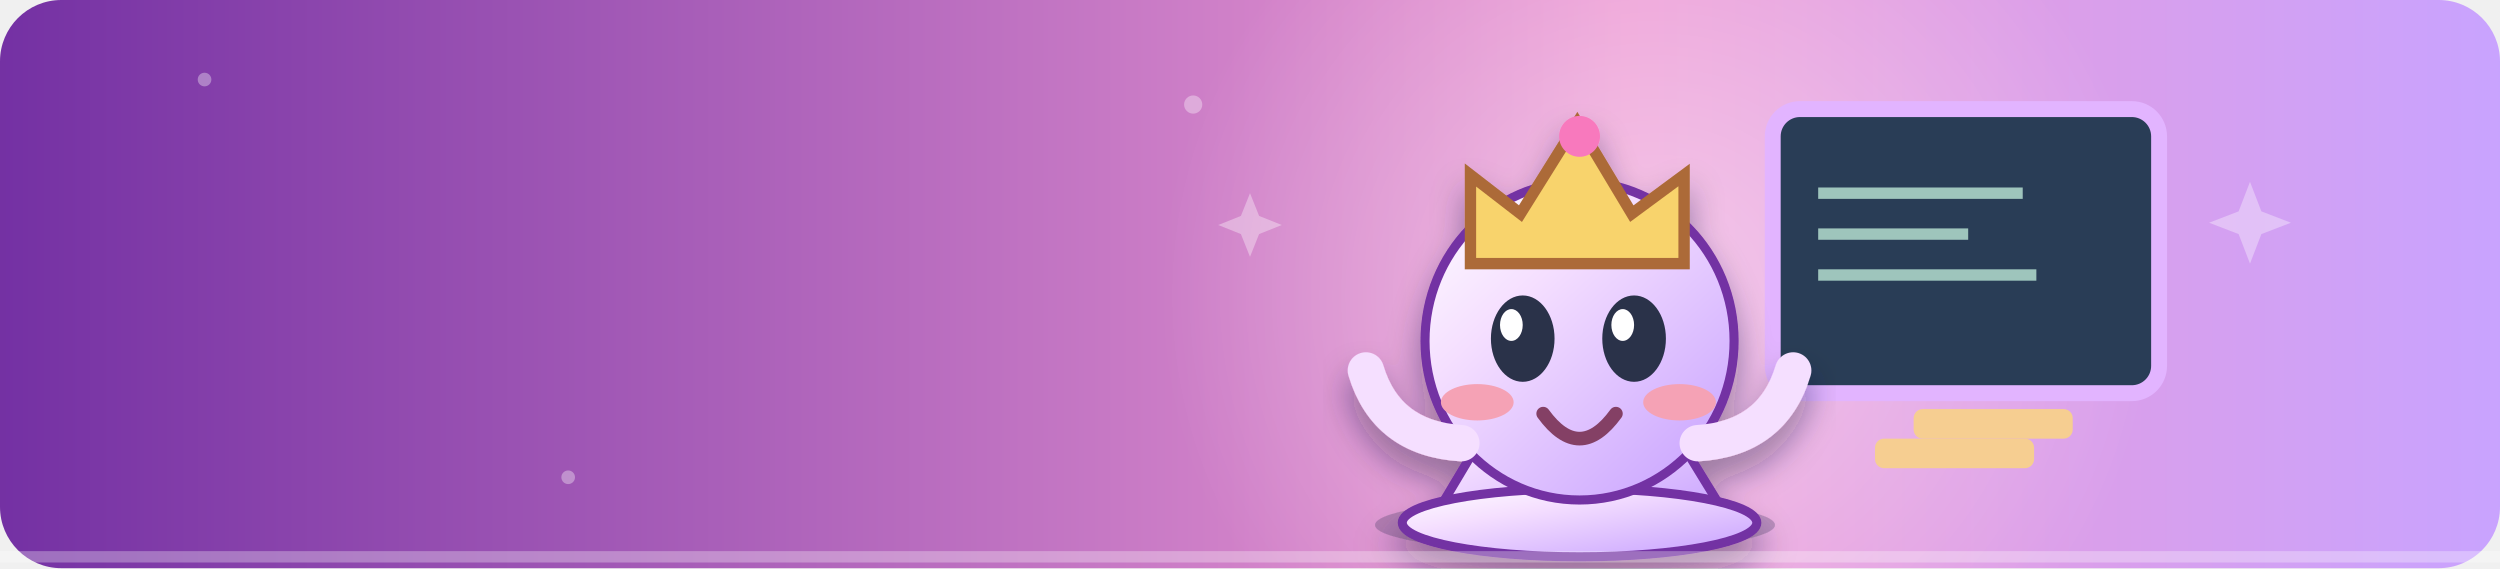
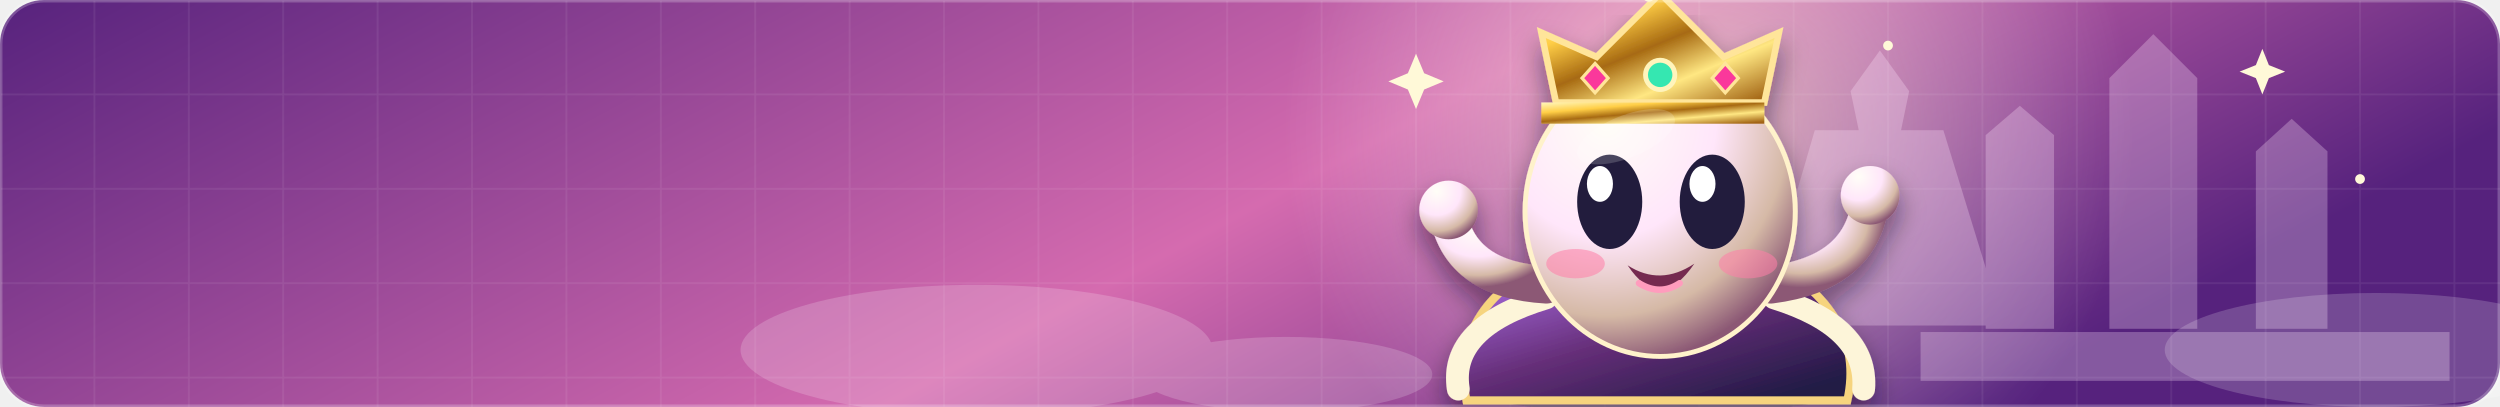
- <svg xmlns="http://www.w3.org/2000/svg" width="1100" height="250" viewBox="0 0 1100 250">
+ <svg xmlns="http://www.w3.org/2000/svg" width="1536" height="250" viewBox="0 0 1536 250">
  <defs>
-     <linearGradient id="bg">
-       <stop stop-color="#7330a3" />
-       <stop offset=".65" stop-color="#ed9ad4" />
-       <stop offset="1" stop-color="#c8a3ff" />
+     <linearGradient id="sky" x2="1" y2=".3">
+       <stop stop-color="#56227d" />
+       <stop offset=".6" stop-color="#d56baf" />
+       <stop offset="1" stop-color="#56227d" />
    </linearGradient>
-     <radialGradient id="glow">
-       <stop stop-color="#fff" stop-opacity=".9" />
+     <radialGradient id="halo">
+       <stop stop-color="#fff9d2" stop-opacity=".85" />
      <stop offset="1" stop-color="#fff" stop-opacity="0" />
    </radialGradient>
-     <linearGradient id="body" x2=".9" y2="1">
-       <stop stop-color="#fff" />
-       <stop offset=".35" stop-color="#f5dfff" />
-       <stop offset="1" stop-color="#c8a3ff" />
+     <radialGradient id="face" cx=".3" cy=".18" r=".85">
+       <stop stop-color="#fffef7" />
+       <stop offset=".48" stop-color="#ffe6fa" />
+       <stop offset=".8" stop-color="#d5b9a6" />
+       <stop offset="1" stop-color="#8c5975" />
+     </radialGradient>
+     <linearGradient id="gold" x1="0" y1="0" x2=".9" y2="1">
+       <stop stop-color="#fff7bd" />
+       <stop offset=".27" stop-color="#ffce46" />
+       <stop offset=".5" stop-color="#a76a12" />
+       <stop offset=".73" stop-color="#ffe782" />
+       <stop offset="1" stop-color="#a26414" />
    </linearGradient>
-     <filter id="shade">
-       <feDropShadow dx="0" dy="9" stdDeviation="7" flood-color="#1d1b3c" flood-opacity=".4" />
+     <linearGradient id="robe" x2=".8" y2="1">
+       <stop stop-color="#b778f7" />
+       <stop offset=".55" stop-color="#652e78" />
+       <stop offset="1" stop-color="#211a45" />
+     </linearGradient>
+     <filter id="shadow">
+       <feGaussianBlur stdDeviation="12" />
    </filter>
+     <filter id="glow">
+       <feGaussianBlur stdDeviation="4" />
+     </filter>
+     <filter id="depth">
+       <feDropShadow dx="0" dy="9" stdDeviation="8" flood-color="#171022" flood-opacity=".48" />
+     </filter>
+     <pattern id="tiles" width="58" height="58" patternUnits="userSpaceOnUse">
+       <path d="M0 0h58v58H0z" fill="none" stroke="#fff" stroke-opacity=".075" />
+     </pattern>
  </defs>
-   <rect width="1100" height="250" rx="27" fill="url(#bg)" />
-   <circle cx="730" cy="130" r="220" fill="url(#glow)" opacity=".5" />
-   <g opacity=".35" fill="#fff">
-     <circle cx="90" cy="35" r="3" />
-     <circle cx="250" cy="210" r="3" />
-     <circle cx="525" cy="46" r="4" />
-     <path d="M550 85l4 10 10 4-10 4-4 10-4-10-10-4 10-4z" />
-     <path d="M990 80l5 13 13 5-13 5-5 13-5-13-13-5 13-5z" />
+   <rect width="1536" height="250" rx="27" fill="url(#sky)" />
+   <rect width="1536" height="250" rx="27" fill="url(#tiles)" />
+   <circle cx="1050" cy="80" r="260" fill="url(#halo)" opacity=".65" />
+   <g opacity=".28" fill="#ffe6fa">
+     <path d="M1080 200l35-120h27l-5-24 18-25 18 25-5 24h26l37 120z" />
+     <path d="M1220 202V83l21-18 21 18v119zm76 0V48l27-27 27 27v154zm90 0V93l22-20 22 20v109z" />
+     <path d="M1180 204h325v30h-325z" />
  </g>
-   <rect x="780" y="48" width="170" height="125" rx="12" fill="#293d56" stroke="#e2b4ff" stroke-width="7" />
-   <path d="M800 85h90m-90 18h66m-66 18h96" stroke="#bce7d6" stroke-width="5" opacity=".8" />
-   <g fill="#f6ce91">
-     <rect x="825" y="193" width="70" height="13" rx="4" />
-     <rect x="842" y="180" width="70" height="13" rx="4" />
+   <g fill="#fff" opacity=".18">
+     <ellipse cx="600" cy="215" rx="145" ry="40" />
+     <ellipse cx="1460" cy="215" rx="130" ry="35" />
+     <ellipse cx="790" cy="230" rx="90" ry="23" />
  </g>
-   <g filter="url(#shade)">
-     <ellipse cx="693" cy="231" rx="88" ry="12" fill="#1c2345" opacity=".25" />
-     <path d="M666 169l-37 62h133l-38-62z" fill="url(#body)" stroke="#7330a3" stroke-width="4" />
-     <ellipse cx="695" cy="230" rx="78" ry="15" fill="url(#body)" stroke="#7330a3" stroke-width="4" />
-     <ellipse cx="695" cy="150" rx="68" ry="70" fill="url(#body)" stroke="#7330a3" stroke-width="4" />
-     <path d="M647 116V77l22 17 25-40 24 40 23-17v39z" fill="#f8d36c" stroke="#ac6a37" stroke-width="5" />
-     <circle cx="695" cy="60" r="9" fill="#f879bd" />
-     <ellipse cx="670" cy="149" rx="14" ry="19" fill="#2b304a" />
-     <ellipse cx="719" cy="149" rx="14" ry="19" fill="#2b304a" />
-     <ellipse cx="665" cy="143" rx="5" ry="7" fill="white" />
-     <ellipse cx="714" cy="143" rx="5" ry="7" fill="white" />
-     <ellipse cx="650" cy="177" rx="16" ry="8" fill="#f5a2b5" />
-     <ellipse cx="739" cy="177" rx="16" ry="8" fill="#f5a2b5" />
-     <path d="M679 182q16 22 32 0" fill="none" stroke="#843f65" stroke-width="6" stroke-linecap="round" />
-     <path d="M643 195q-33-2-42-32m146 32q33-2 42-32" fill="none" stroke="#f5dfff" stroke-width="16" stroke-linecap="round" />
+   <g fill="#fff9d8">
+     <path d="M870 33l5 12 12 5-12 5-5 12-5-12-12-5 12-5z" />
+     <path d="M1390 30l4 10 10 4-10 4-4 10-4-10-10-4 10-4z" />
+     <circle cx="1160" cy="28" r="3" />
+     <circle cx="1005" cy="208" r="3" />
+     <circle cx="1450" cy="110" r="3" />
  </g>
-   <path d="M0 245h1100" stroke="#fff" stroke-opacity=".3" stroke-width="5" />
+   <g transform="translate(1020 7)" filter="url(#depth)">
+     <ellipse cx="0" cy="233" rx="113" ry="14" fill="#28142d" opacity=".3" />
+     <path d="M-68 153Q-130 182-119 239H115Q127 185 64 151Z" fill="url(#robe)" stroke="#f6d47e" stroke-width="5" />
+     <path d="M-70 176Q-130 194-124 232" fill="none" stroke="#fdf5d9" stroke-width="14" stroke-linecap="round" />
+     <path d="M70 176Q128 194 125 232" fill="none" stroke="#fdf5d9" stroke-width="14" stroke-linecap="round" />
+     <path d="M-70 168Q-122 165-130 126" fill="none" stroke="url(#face)" stroke-width="23" stroke-linecap="round" />
+     <path d="M68 168Q123 161 129 118" fill="none" stroke="url(#face)" stroke-width="23" stroke-linecap="round" />
+     <circle cx="-130" cy="122" r="18" fill="url(#face)" />
+     <circle cx="129" cy="113" r="18" fill="url(#face)" />
+     <ellipse cx="0" cy="123" rx="83" ry="89" fill="url(#face)" stroke="#fff2cb" stroke-width="3" />
+     <path d="M-64 56l-9-43 34 15 39-39 39 39 34-15-9 43Z" fill="url(#gold)" stroke="#ffe59a" stroke-width="4" />
+     <path d="M-73 56h137v13H-73z" fill="url(#gold)" />
+     <path d="M-7-10v-17m-13 9h27" stroke="#fff4d1" stroke-width="8" stroke-linecap="round" />
+     <path d="M-40 32l8 9-8 9-8-9zm80 0l8 9-8 9-8-9z" fill="#fa389b" stroke="#ffe59a" stroke-width="2" />
+     <circle cx="0" cy="39" r="9" fill="#36e7b1" stroke="#fff4bc" stroke-width="3" />
+     <ellipse cx="-31" cy="117" rx="20" ry="29" fill="#241e3e" />
+     <ellipse cx="32" cy="117" rx="20" ry="29" fill="#241e3e" />
+     <ellipse cx="-37" cy="106" rx="8" ry="11" fill="white" />
+     <ellipse cx="26" cy="106" rx="8" ry="11" fill="white" />
+     <ellipse cx="-52" cy="155" rx="18" ry="9" fill="#ff7da7" opacity=".55" />
+     <ellipse cx="54" cy="155" rx="18" ry="9" fill="#ff7da7" opacity=".55" />
+     <path d="M-20 156Q0 186 21 155Q0 169-20 156Z" fill="#742c50" />
+     <path d="M-13 167Q0 175 12 167" stroke="#ff9cbd" stroke-width="4" fill="none" stroke-linecap="round" />
+     <ellipse cx="-21" cy="77" rx="32" ry="13" fill="#fff" opacity=".17" transform="rotate(-22 -21 77)" />
+   </g>
+   <rect width="1536" height="250" rx="27" fill="none" stroke="#fff" stroke-opacity=".22" stroke-width="3" />
</svg>
